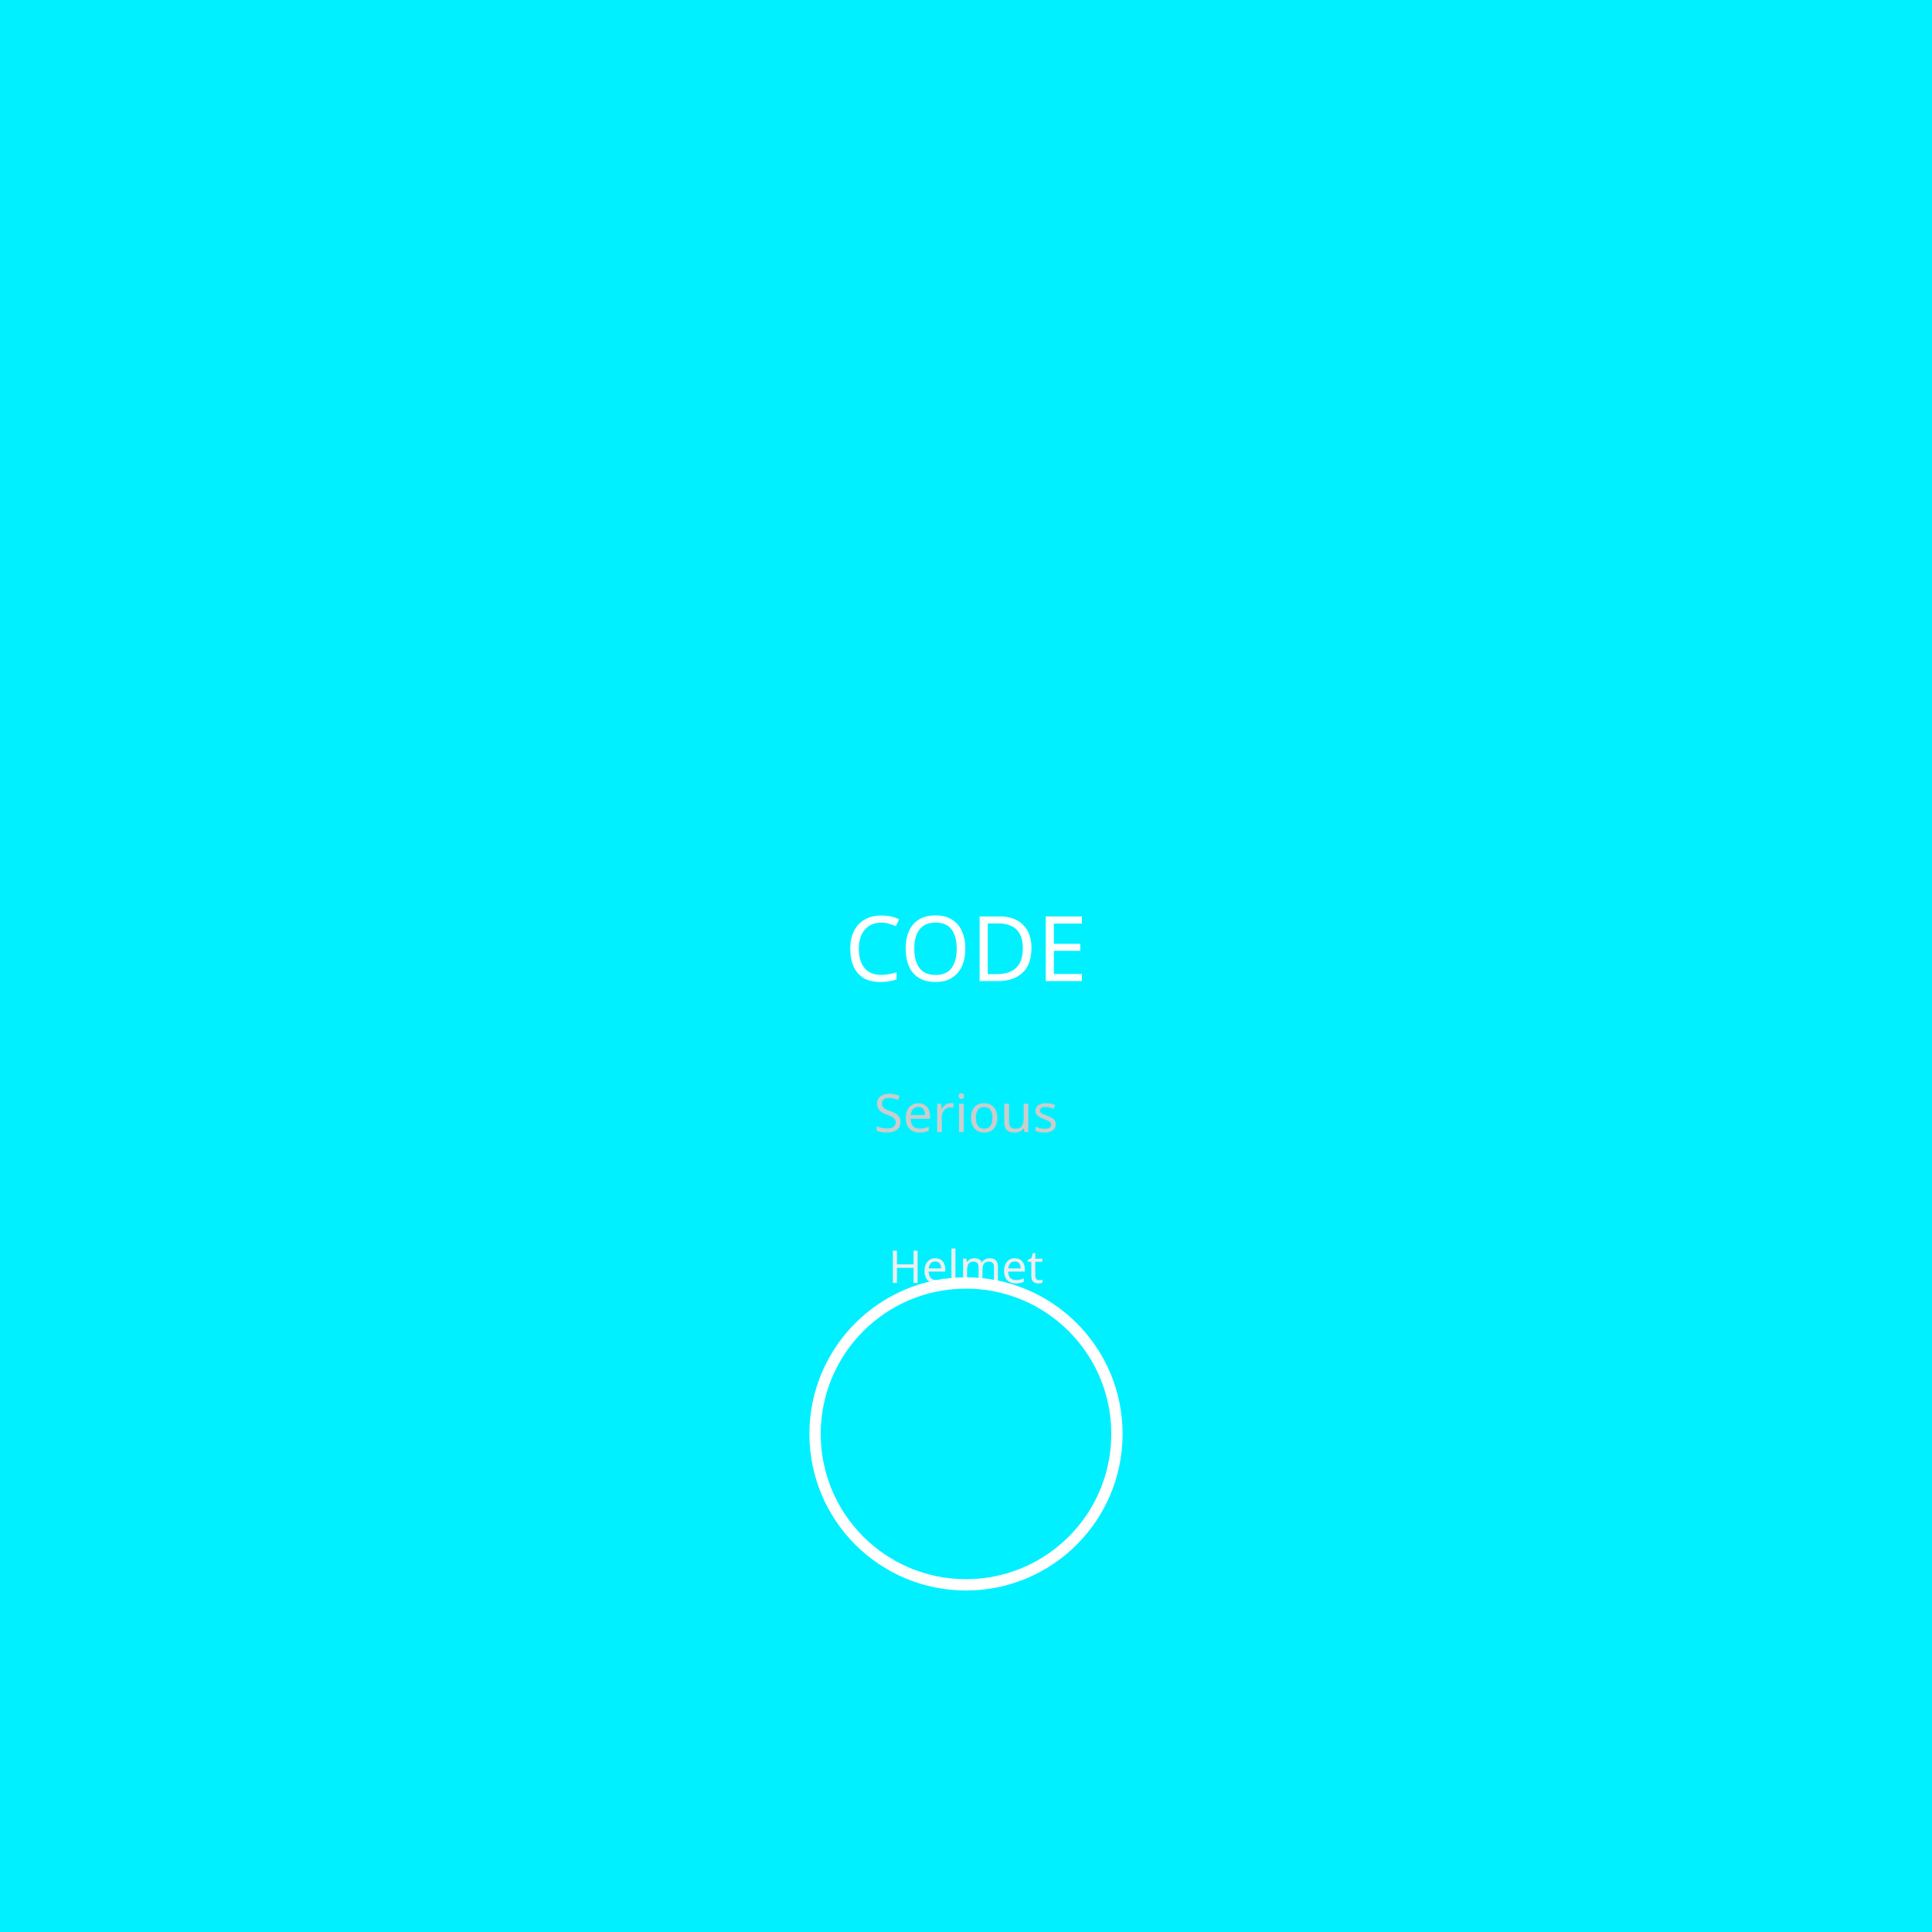
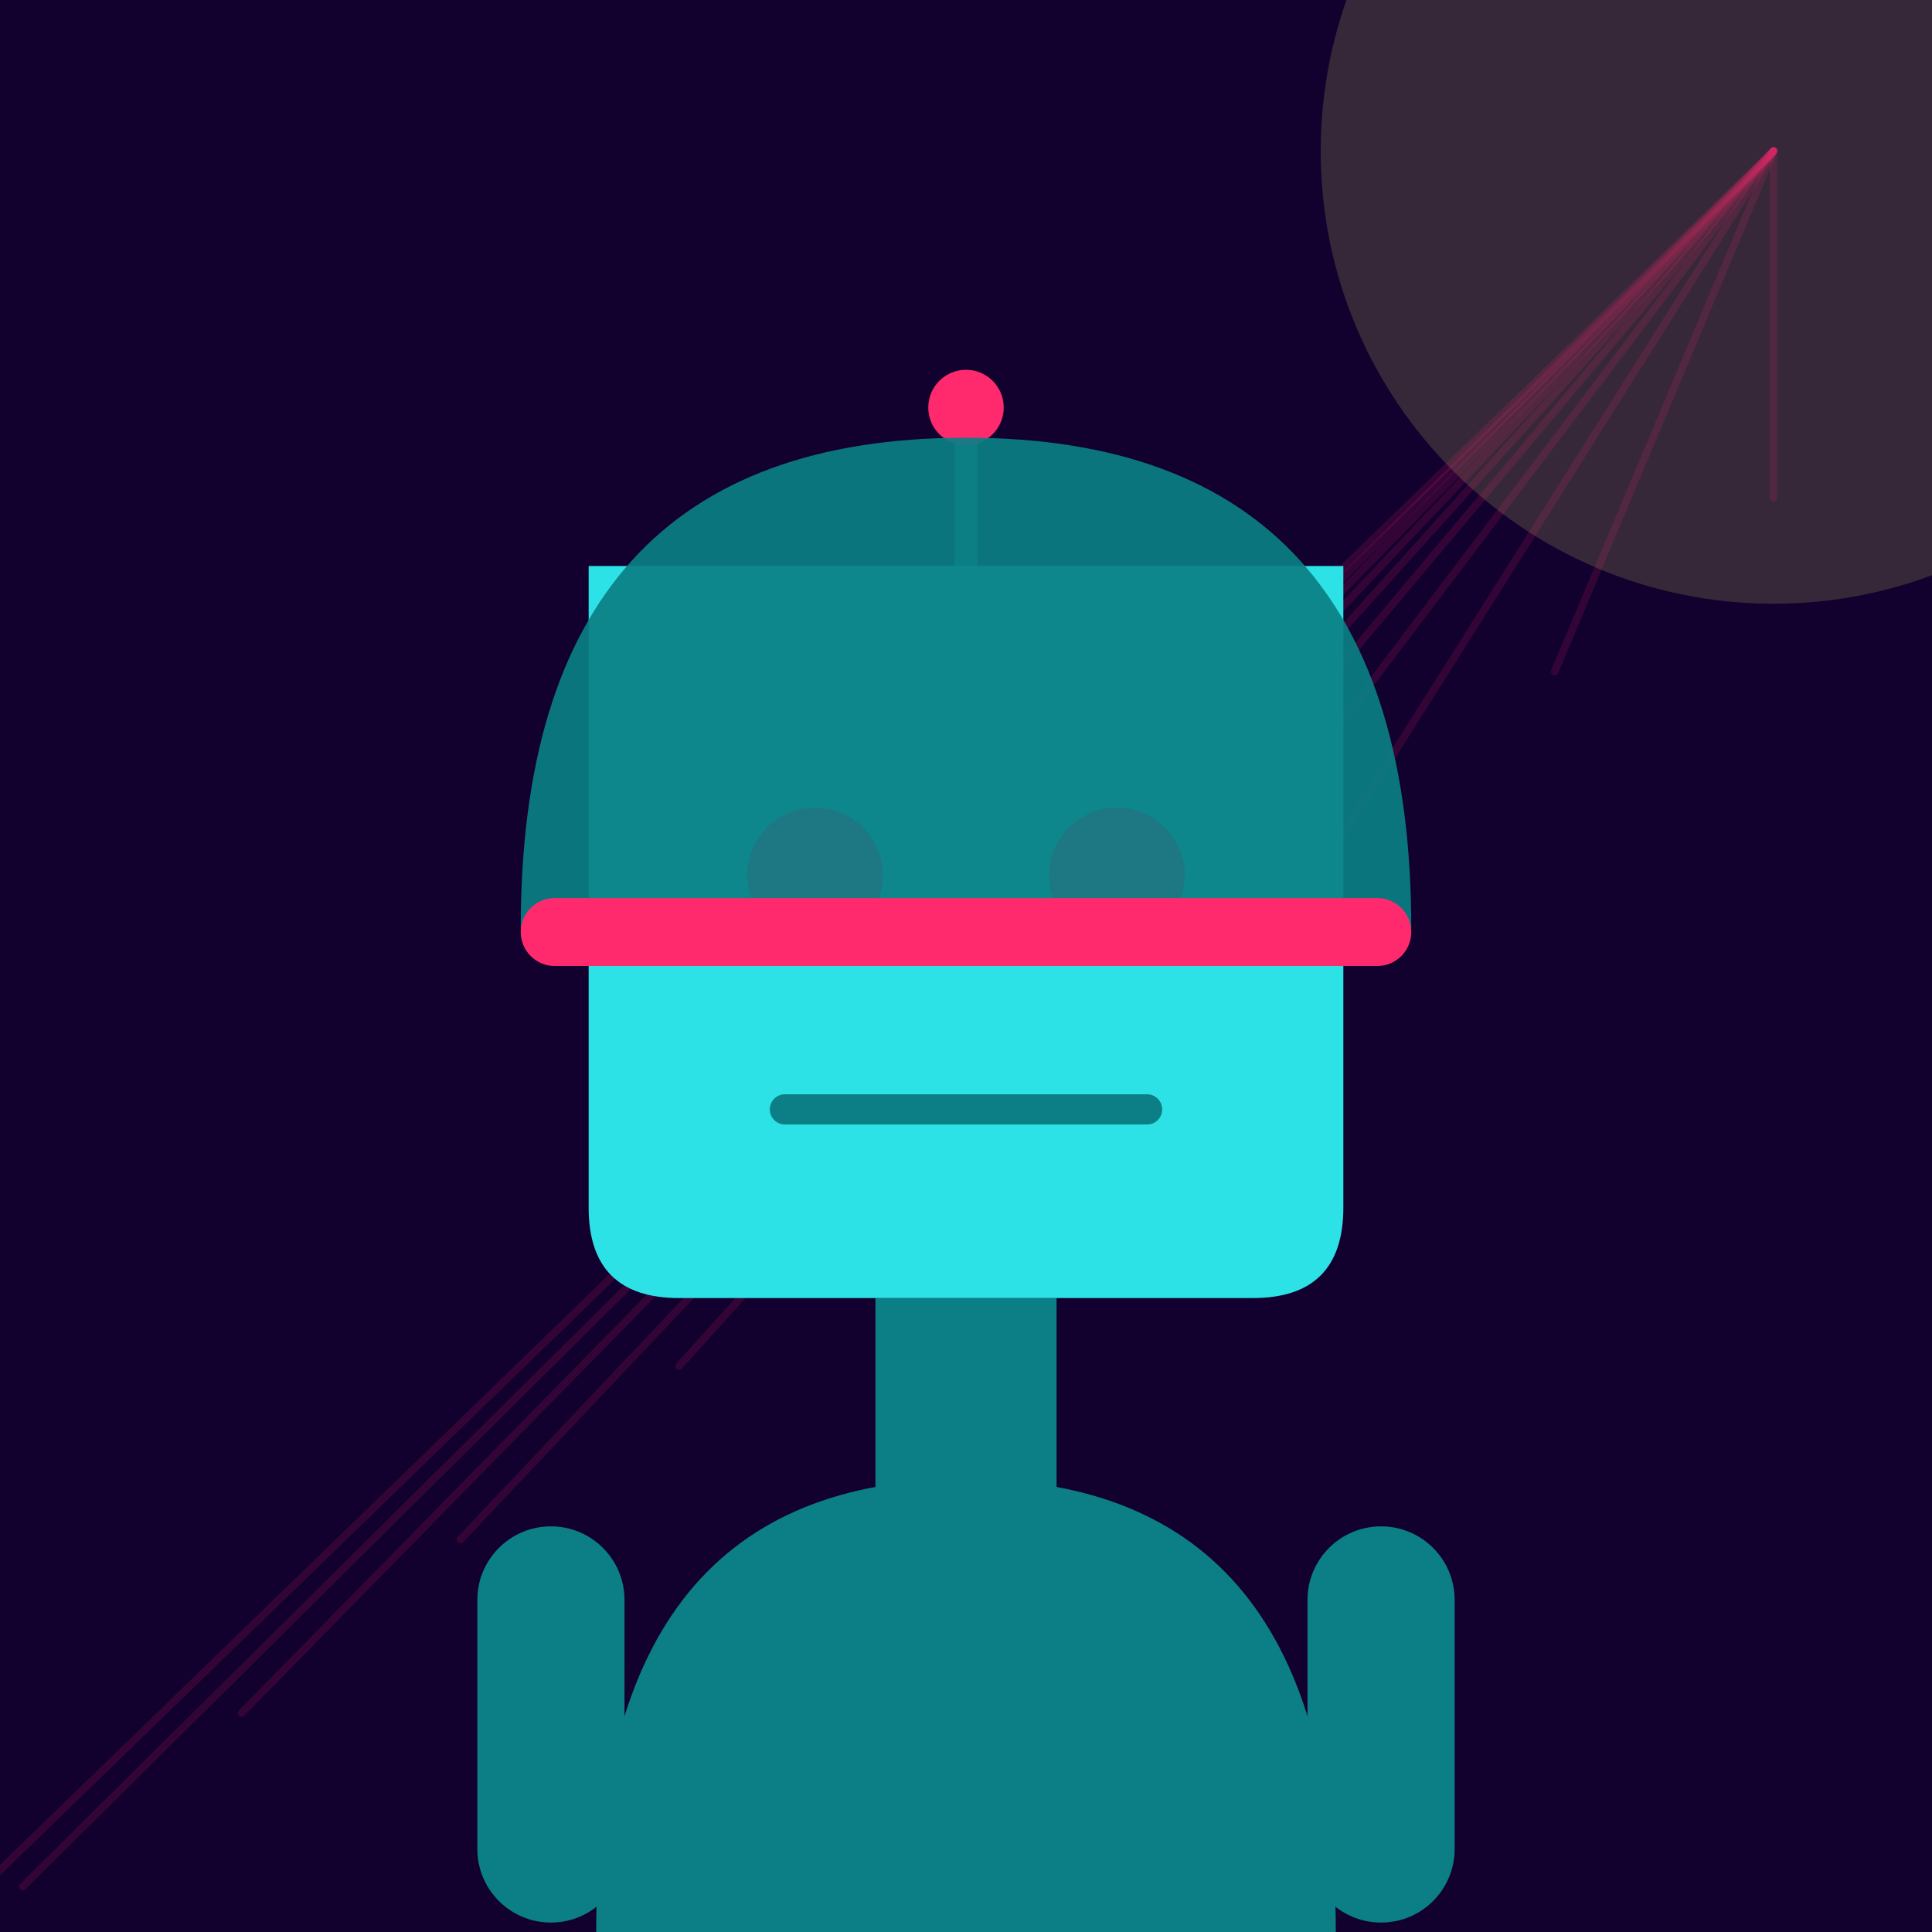
- <svg xmlns="http://www.w3.org/2000/svg" width="512" height="512" viewBox="0 0 512 512">
-   <rect width="512" height="512" fill="#00F0FF" />
-   <text x="256" y="260" font-family="sans-serif" font-size="24" text-anchor="middle" fill="white">CODE</text>
-   <text x="256" y="300" font-family="sans-serif" font-size="14" text-anchor="middle" fill="#ccc">Serious</text>
-   <text x="256" y="340" font-family="sans-serif" font-size="12" text-anchor="middle" fill="#eee">Helmet</text>
-   <circle cx="256" cy="380" r="40" fill="none" stroke="white" stroke-width="3" />
-   <circle cx="256" cy="380" r="32" fill="none" stroke="#00F0FF" stroke-width="2" />
+ <svg xmlns="http://www.w3.org/2000/svg" width="512" height="512" viewBox="0 0 512 512" role="img" aria-label="Coder agent avatar">
+   <rect x="0" y="0" width="512" height="512" fill="#12002e" />
+   <circle cx="470" cy="40" r="120" fill="#f9f871" fill-opacity="0.16" />
+   <line x1="470" y1="40" x2="470" y2="132" stroke="#ff2a6d" stroke-width="2" stroke-opacity="0.14" stroke-linecap="round" />
+   <line x1="470" y1="40" x2="412" y2="178" stroke="#ff2a6d" stroke-width="2" stroke-opacity="0.14" stroke-linecap="round" />
+   <line x1="470" y1="40" x2="354" y2="224" stroke="#ff2a6d" stroke-width="2" stroke-opacity="0.14" stroke-linecap="round" />
+   <line x1="470" y1="40" x2="296" y2="270" stroke="#ff2a6d" stroke-width="2" stroke-opacity="0.14" stroke-linecap="round" />
+   <line x1="470" y1="40" x2="238" y2="316" stroke="#ff2a6d" stroke-width="2" stroke-opacity="0.14" stroke-linecap="round" />
+   <line x1="470" y1="40" x2="180" y2="362" stroke="#ff2a6d" stroke-width="2" stroke-opacity="0.14" stroke-linecap="round" />
+   <line x1="470" y1="40" x2="122" y2="408" stroke="#ff2a6d" stroke-width="2" stroke-opacity="0.14" stroke-linecap="round" />
+   <line x1="470" y1="40" x2="64" y2="454" stroke="#ff2a6d" stroke-width="2" stroke-opacity="0.14" stroke-linecap="round" />
+   <line x1="470" y1="40" x2="6" y2="500" stroke="#ff2a6d" stroke-width="2" stroke-opacity="0.14" stroke-linecap="round" />
+   <line x1="470" y1="40" x2="-52" y2="546" stroke="#ff2a6d" stroke-width="2" stroke-opacity="0.14" stroke-linecap="round" />
+   <rect x="124" y="402" width="44" height="110" fill="#0b7f85" rx="22" stroke="#12002e" stroke-width="5" />
+   <rect x="344" y="402" width="44" height="110" fill="#0b7f85" rx="22" stroke="#12002e" stroke-width="5" />
+   <path d="M158 512 Q158 392 256 392 Q354 392 354 512 Z" fill="#0b7f85" />
+   <rect x="232" y="344" width="48" height="56" fill="#0b7f85" />
+   <line x1="256" y1="150" x2="256" y2="116" stroke="#0b7f85" stroke-width="6" stroke-opacity="1" stroke-linecap="round" />
+   <circle cx="256" cy="108" r="10" fill="#ff2a6d" />
+   <path d="M156 150 H356 V320 Q356 344 332 344 H180 Q156 344 156 320 Z" fill="#2de2e6" />
+   <circle cx="216" cy="232" r="18" fill="#ff2a6d" />
+   <circle cx="296" cy="232" r="18" fill="#ff2a6d" />
+   <path d="M208 294 H304" fill="none" stroke="#0b7f85" stroke-width="8" stroke-opacity="1" stroke-linecap="round" />
+   <path d="M138 246 Q138 116 256 116 Q374 116 374 246 Z" fill="#0b7f85" fill-opacity="0.92" />
+   <rect x="138" y="238" width="236" height="18" fill="#ff2a6d" rx="9" />
</svg>
